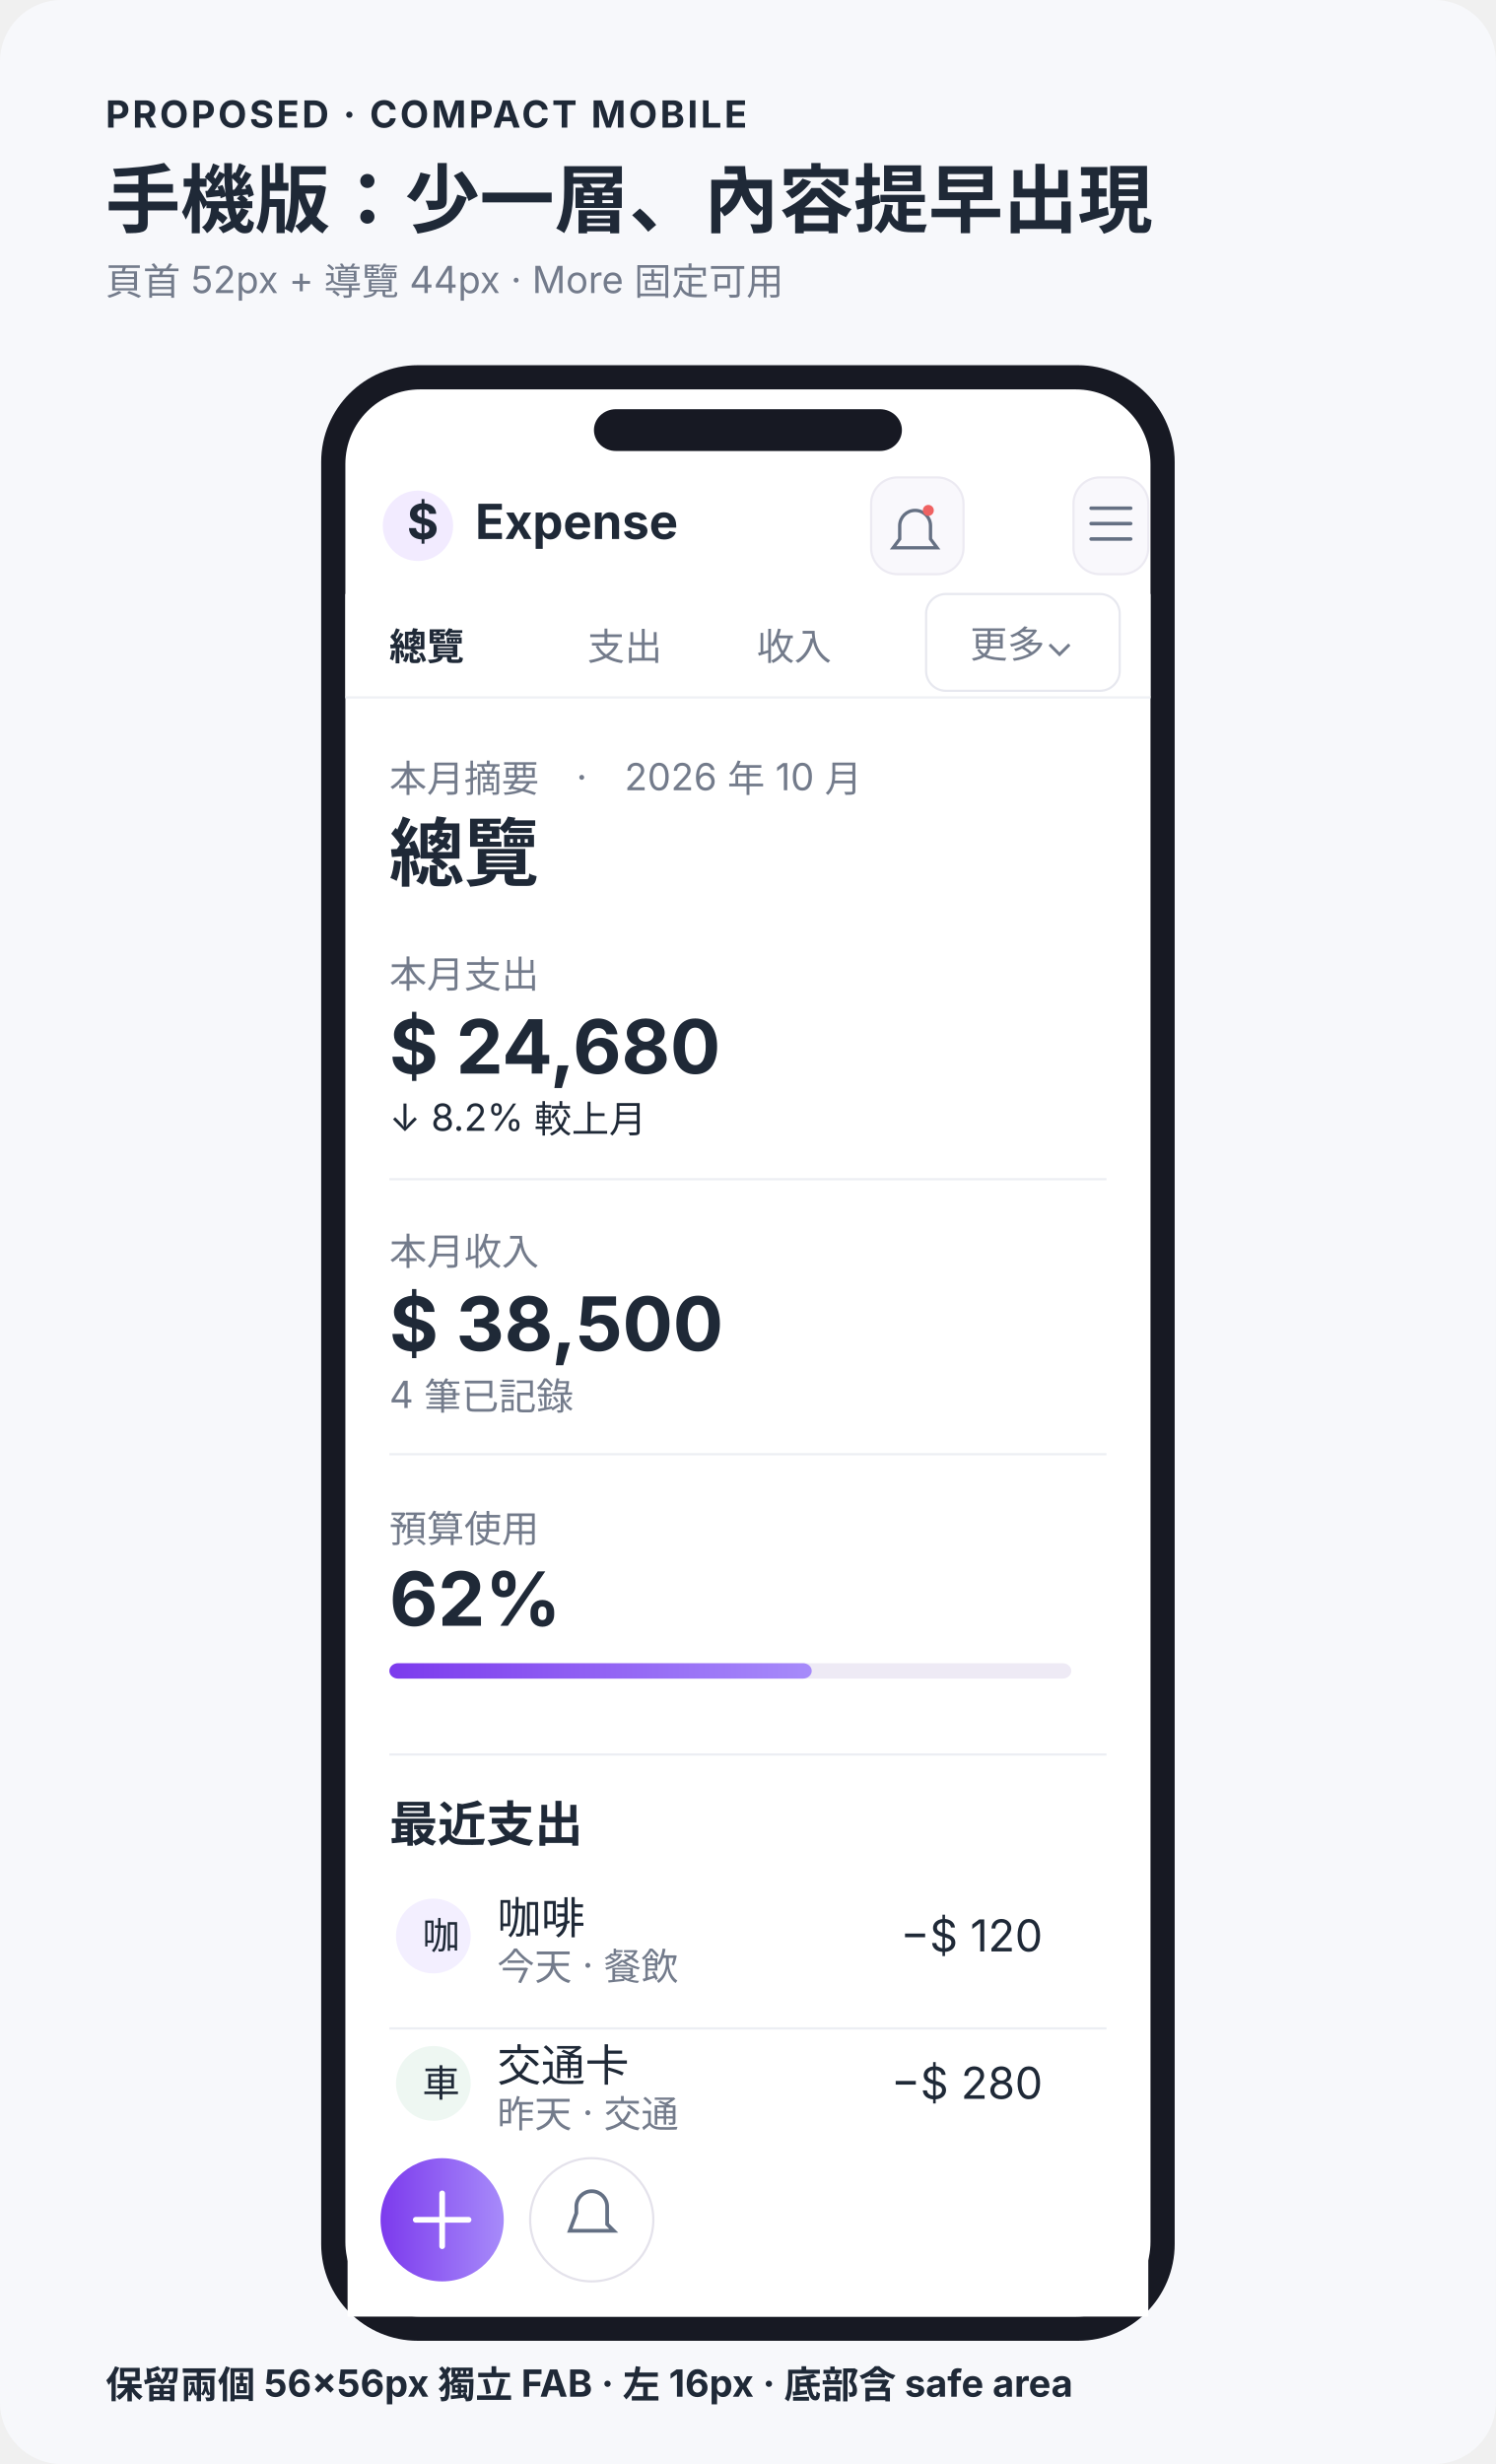
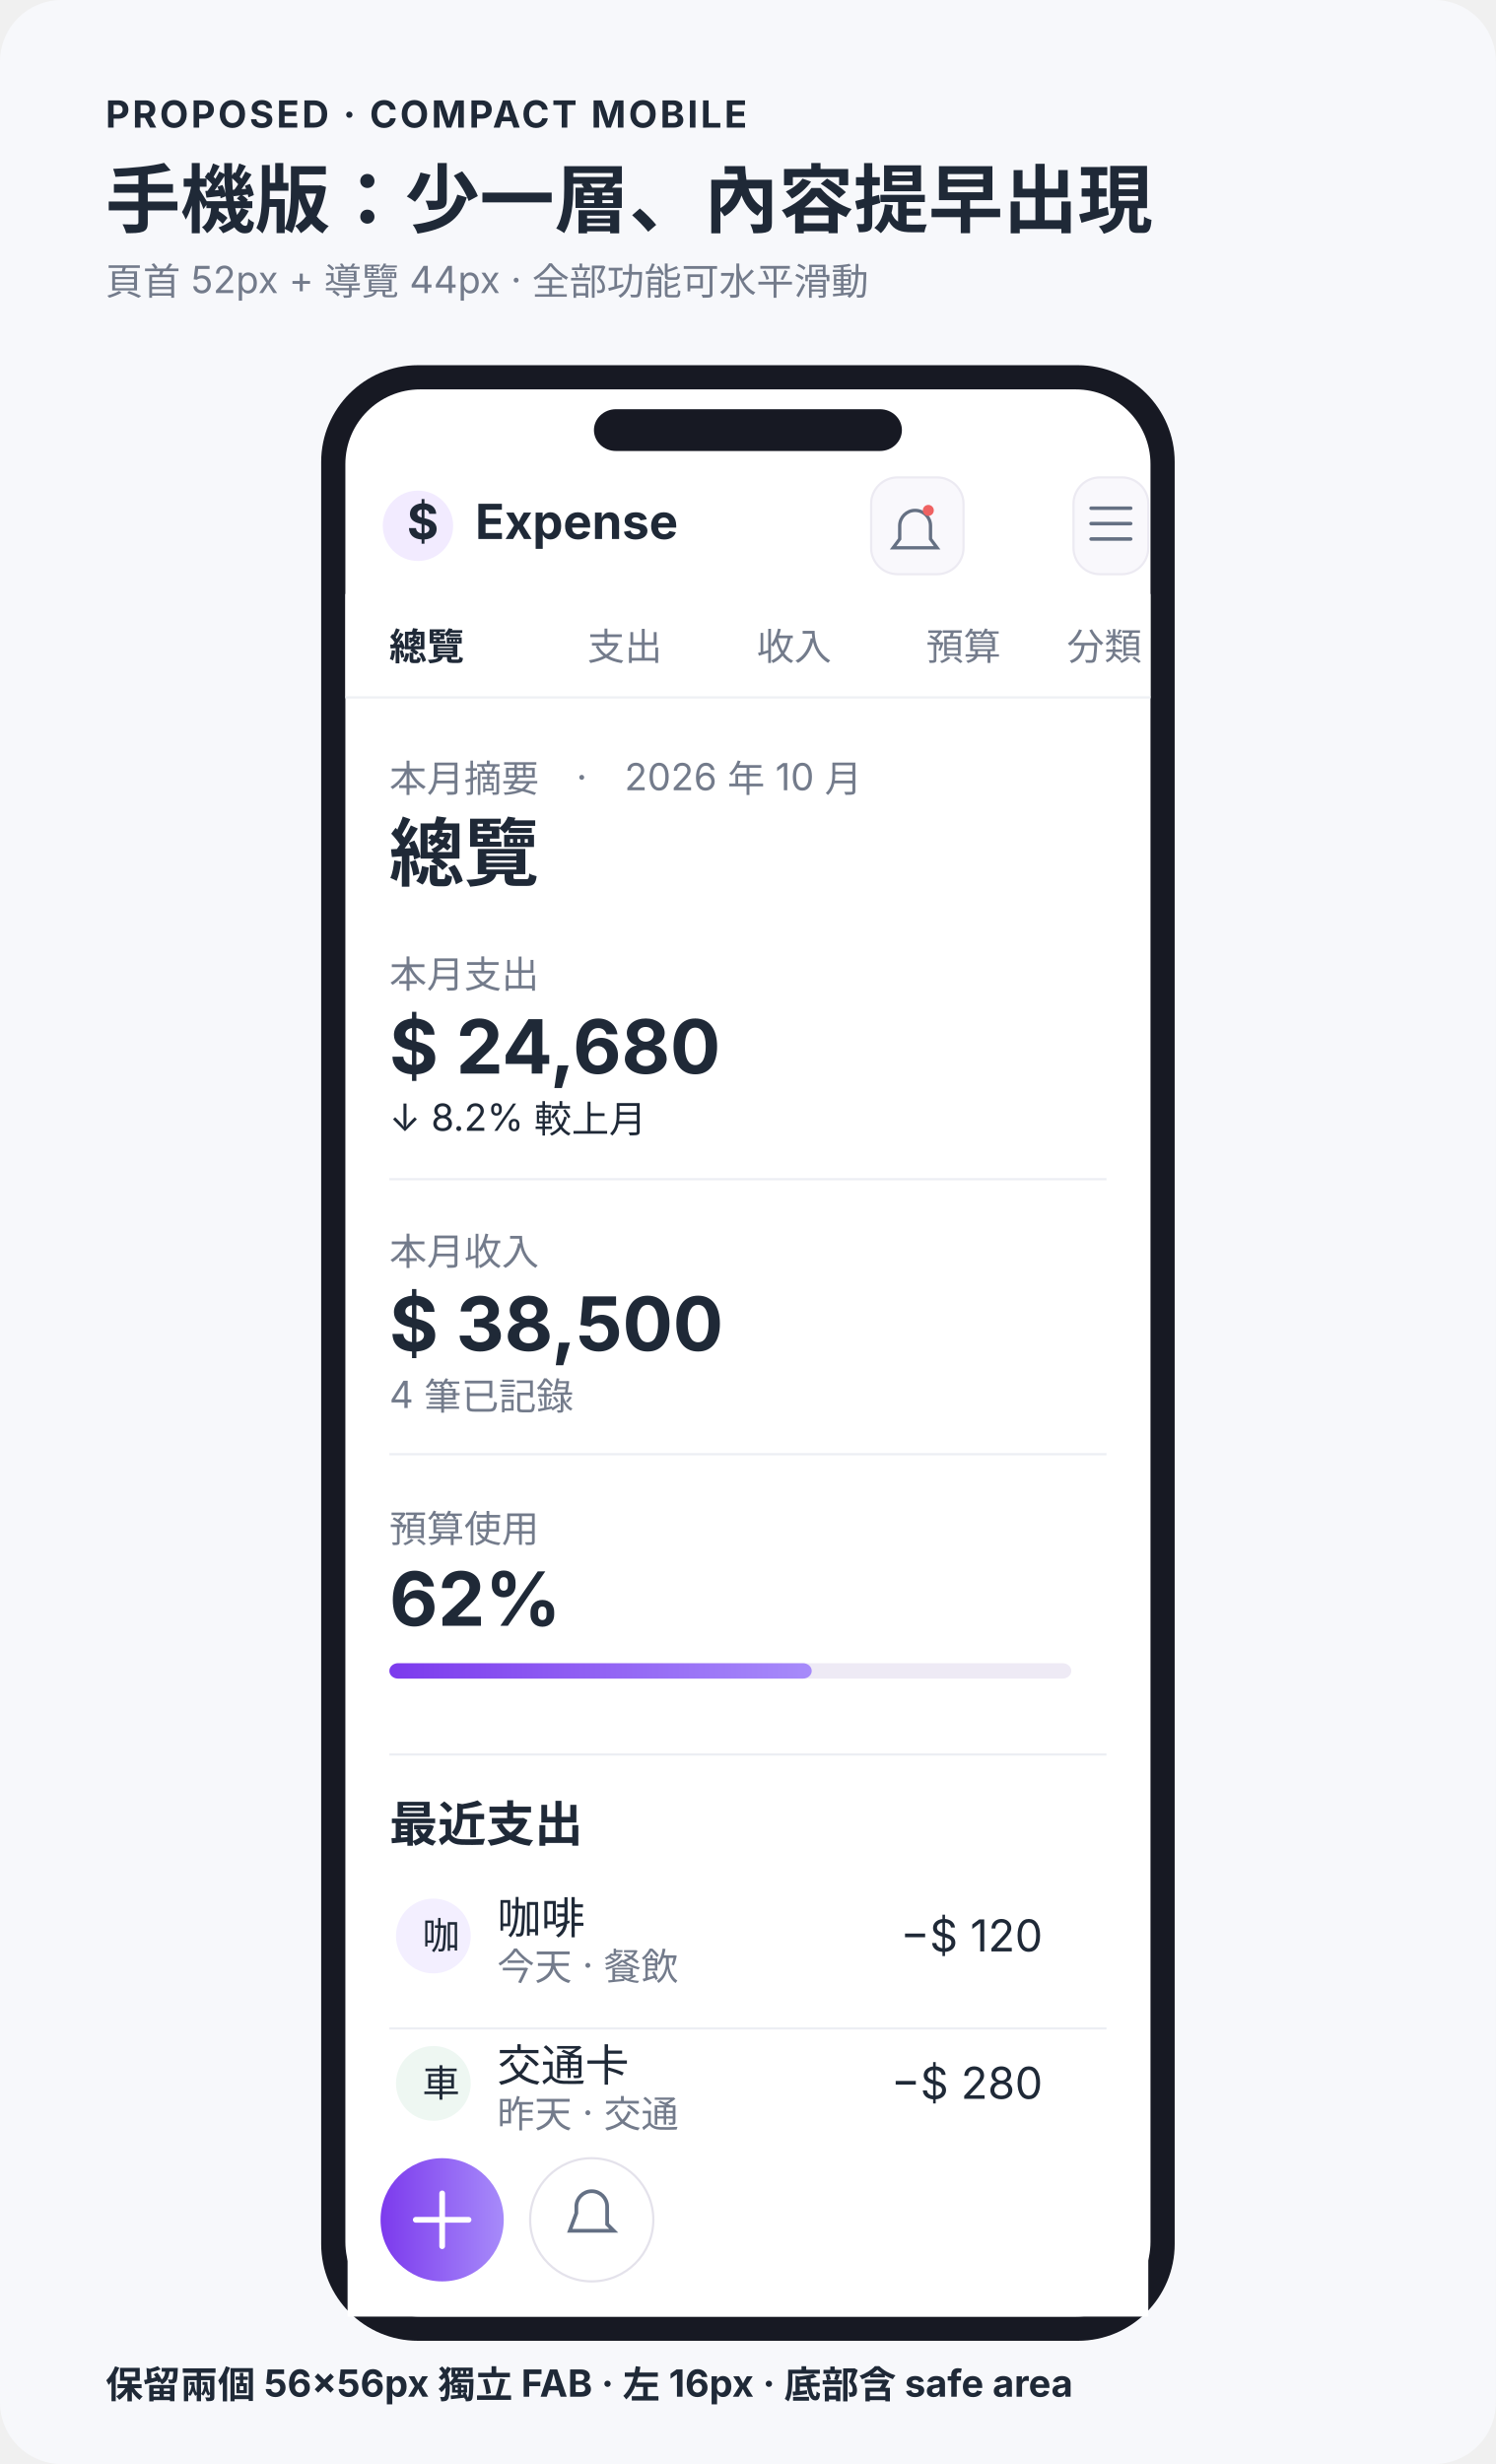
<svg xmlns="http://www.w3.org/2000/svg" width="680" height="1120" viewBox="0 0 680 1120" role="img" aria-labelledby="title desc">
  <defs>
    <linearGradient id="accent" x1="0" x2="1">
      <stop stop-color="#7c3aed" />
      <stop offset="1" stop-color="#a78bfa" />
    </linearGradient>
    <style>text{font-family:Inter,"Noto Sans TC","Microsoft JhengHei",sans-serif;fill:#1f2937}.muted{fill:#737b8b}.tiny{font-size:17px}.small{font-size:20px}.label{font-size:22px;font-weight:650}.title{font-size:34px;font-weight:720}.inverse-text{fill:#fff!important}</style>
  </defs>
  <rect width="680" height="1120" rx="28" fill="#f7f8fb" />
  <text x="48" y="58" class="tiny" fill="#7c3aed" font-weight="700" letter-spacing="1.2">PROPOSED · COMPACT MOBILE</text>
  <text x="48" y="103" class="title">手機版：少一層、內容提早出現</text>
-   <text x="48" y="134" class="tiny muted">頁首 52px + 導覽 44px · More 固定可用</text>
+   <text x="48" y="134" class="tiny muted">頁首 52px + 導覽 44px · 全部功能可水平滑動</text>
  <rect x="146" y="166" width="388" height="898" rx="44" fill="#171923" />
  <rect x="157" y="177" width="366" height="876" rx="34" fill="#fff" />
  <rect x="270" y="186" width="140" height="19" rx="10" fill="#171923" />
  <circle cx="190" cy="239" r="16" fill="#f2ebff" />
  <text x="185" y="245" class="label" fill="#7c3aed">$</text>
  <text x="216" y="245" class="label" font-size="17">Expense</text>
  <rect x="396" y="217" width="42" height="44" rx="12" fill="#f9f8fc" stroke="#eceaf2" />
  <path d="M409 245v-6a7 7 0 0 1 14 0v6l3 4h-20z" fill="none" stroke="#657083" stroke-width="1.5" />
  <circle cx="422" cy="232" r="2.5" fill="#ef6262" />
  <rect x="488" y="217" width="34" height="44" rx="12" fill="#f9f8fc" stroke="#eceaf2" />
  <path d="M496 231h18m-18 7h18m-18 7h18" stroke="#657083" stroke-width="1.6" stroke-linecap="round" />
  <rect x="157" y="270" width="366" height="47" fill="#fff" />
  <text x="177" y="300" class="tiny" fill="#6d39d0" font-weight="700">總覽</text>
  <line x1="169" y1="316" x2="222" y2="316" stroke="url(#accent)" stroke-width="2.5" />
  <text x="267" y="300" class="tiny muted">支出</text>
  <text x="344" y="300" class="tiny muted">收入</text>
-   <rect x="421" y="270" width="88" height="44" rx="9" fill="#fff" stroke="#e7e8ef" />
-   <text x="441" y="299" class="tiny muted">更多⌄</text>
+   <text x="421" y="300" class="tiny muted">預算</text>
+   <text x="485" y="300" class="tiny muted">分類</text>
  <line x1="157" y1="317" x2="523" y2="317" stroke="#eef0f4" />
  <text x="177" y="360" class="tiny muted">本月摘要　·　2026 年 10 月</text>
  <text x="177" y="400" class="title" font-size="28">總覽</text>
  <text x="177" y="449" class="tiny muted">本月支出</text>
  <text x="177" y="488" class="title" font-size="31">$ 24,680</text>
  <text x="177" y="514" class="tiny" fill="#3d9b73">↓ 8.2% 較上月</text>
  <line x1="177" y1="536" x2="503" y2="536" stroke="#eceef3" />
  <text x="177" y="575" class="tiny muted">本月收入</text>
  <text x="177" y="614" class="title" font-size="31">$ 38,500</text>
  <text x="177" y="640" class="tiny muted">4 筆已記錄</text>
  <line x1="177" y1="661" x2="503" y2="661" stroke="#eceef3" />
  <text x="177" y="701" class="tiny muted">預算使用</text>
  <text x="177" y="739" class="title" font-size="28">62%</text>
  <rect x="177" y="756" width="310" height="7" rx="4" fill="#eeeaf5" />
  <rect x="177" y="756" width="192" height="7" rx="4" fill="url(#accent)" />
  <rect x="177" y="797" width="326" height="1" fill="#eceef3" />
  <text x="177" y="837" class="label">最近支出</text>
  <circle cx="197" cy="880" r="17" fill="#f3efff" />
  <text x="192" y="886" class="tiny" fill="#7c3aed">咖</text>
  <text x="226" y="879" class="small">咖啡</text>
  <text x="226" y="900" class="tiny muted">今天 · 餐飲</text>
  <text x="474" y="887" class="small" text-anchor="end">−$ 120</text>
  <line x1="177" y1="922" x2="503" y2="922" stroke="#eceef3" />
  <circle cx="197" cy="947" r="17" fill="#eef7f2" />
  <text x="192" y="953" class="tiny" fill="#3d9b73">車</text>
  <text x="226" y="946" class="small">交通卡</text>
  <text x="226" y="967" class="tiny muted">昨天 · 交通</text>
  <text x="474" y="954" class="small" text-anchor="end">−$ 280</text>
  <rect x="158" y="985" width="364" height="68" fill="#fff" />
  <circle cx="201" cy="1009" r="28" fill="url(#accent)" />
  <path d="M201 997v24m-12-12h24" stroke="#fff" stroke-width="2.6" stroke-linecap="round" />
  <circle cx="269" cy="1009" r="28" fill="#fff" stroke="#e4e2eb" />
  <path d="M262 1006v-3a7 7 0 0 1 14 0v8l3 3h-20z" fill="none" stroke="#647084" stroke-width="1.7" />
  <text x="48" y="1090" class="tiny" fill="#6d39d0" font-weight="700">保留兩個 56×56px 獨立 FAB · 左 16px · 底部含 safe area</text>
</svg>
